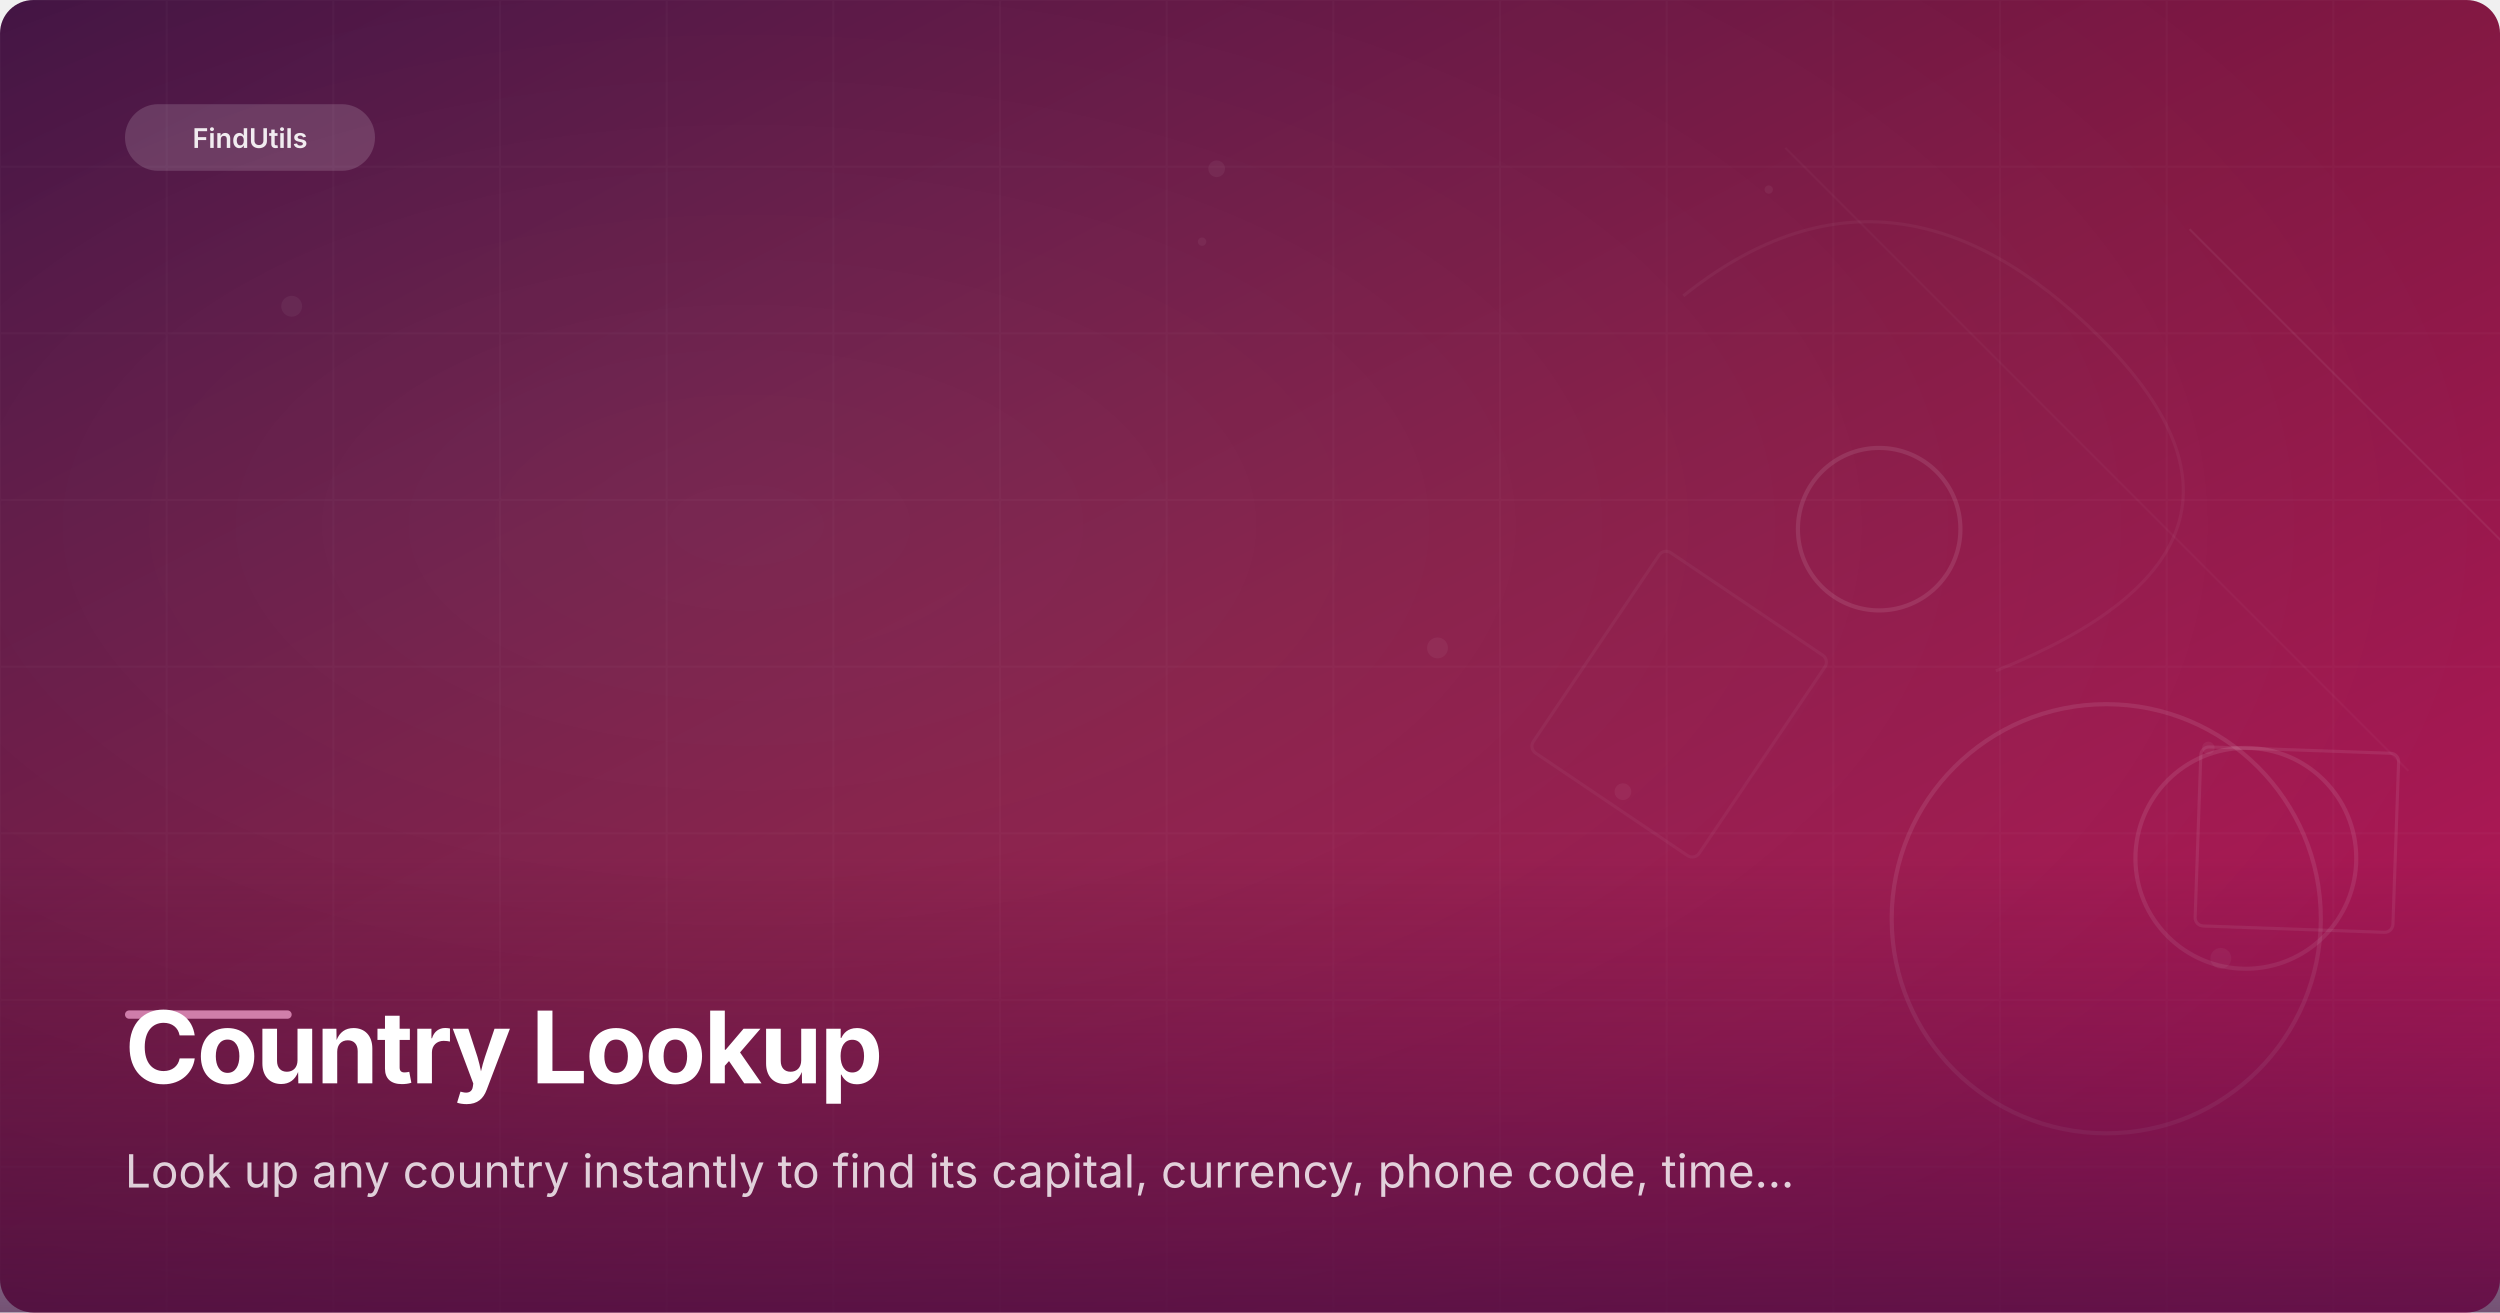
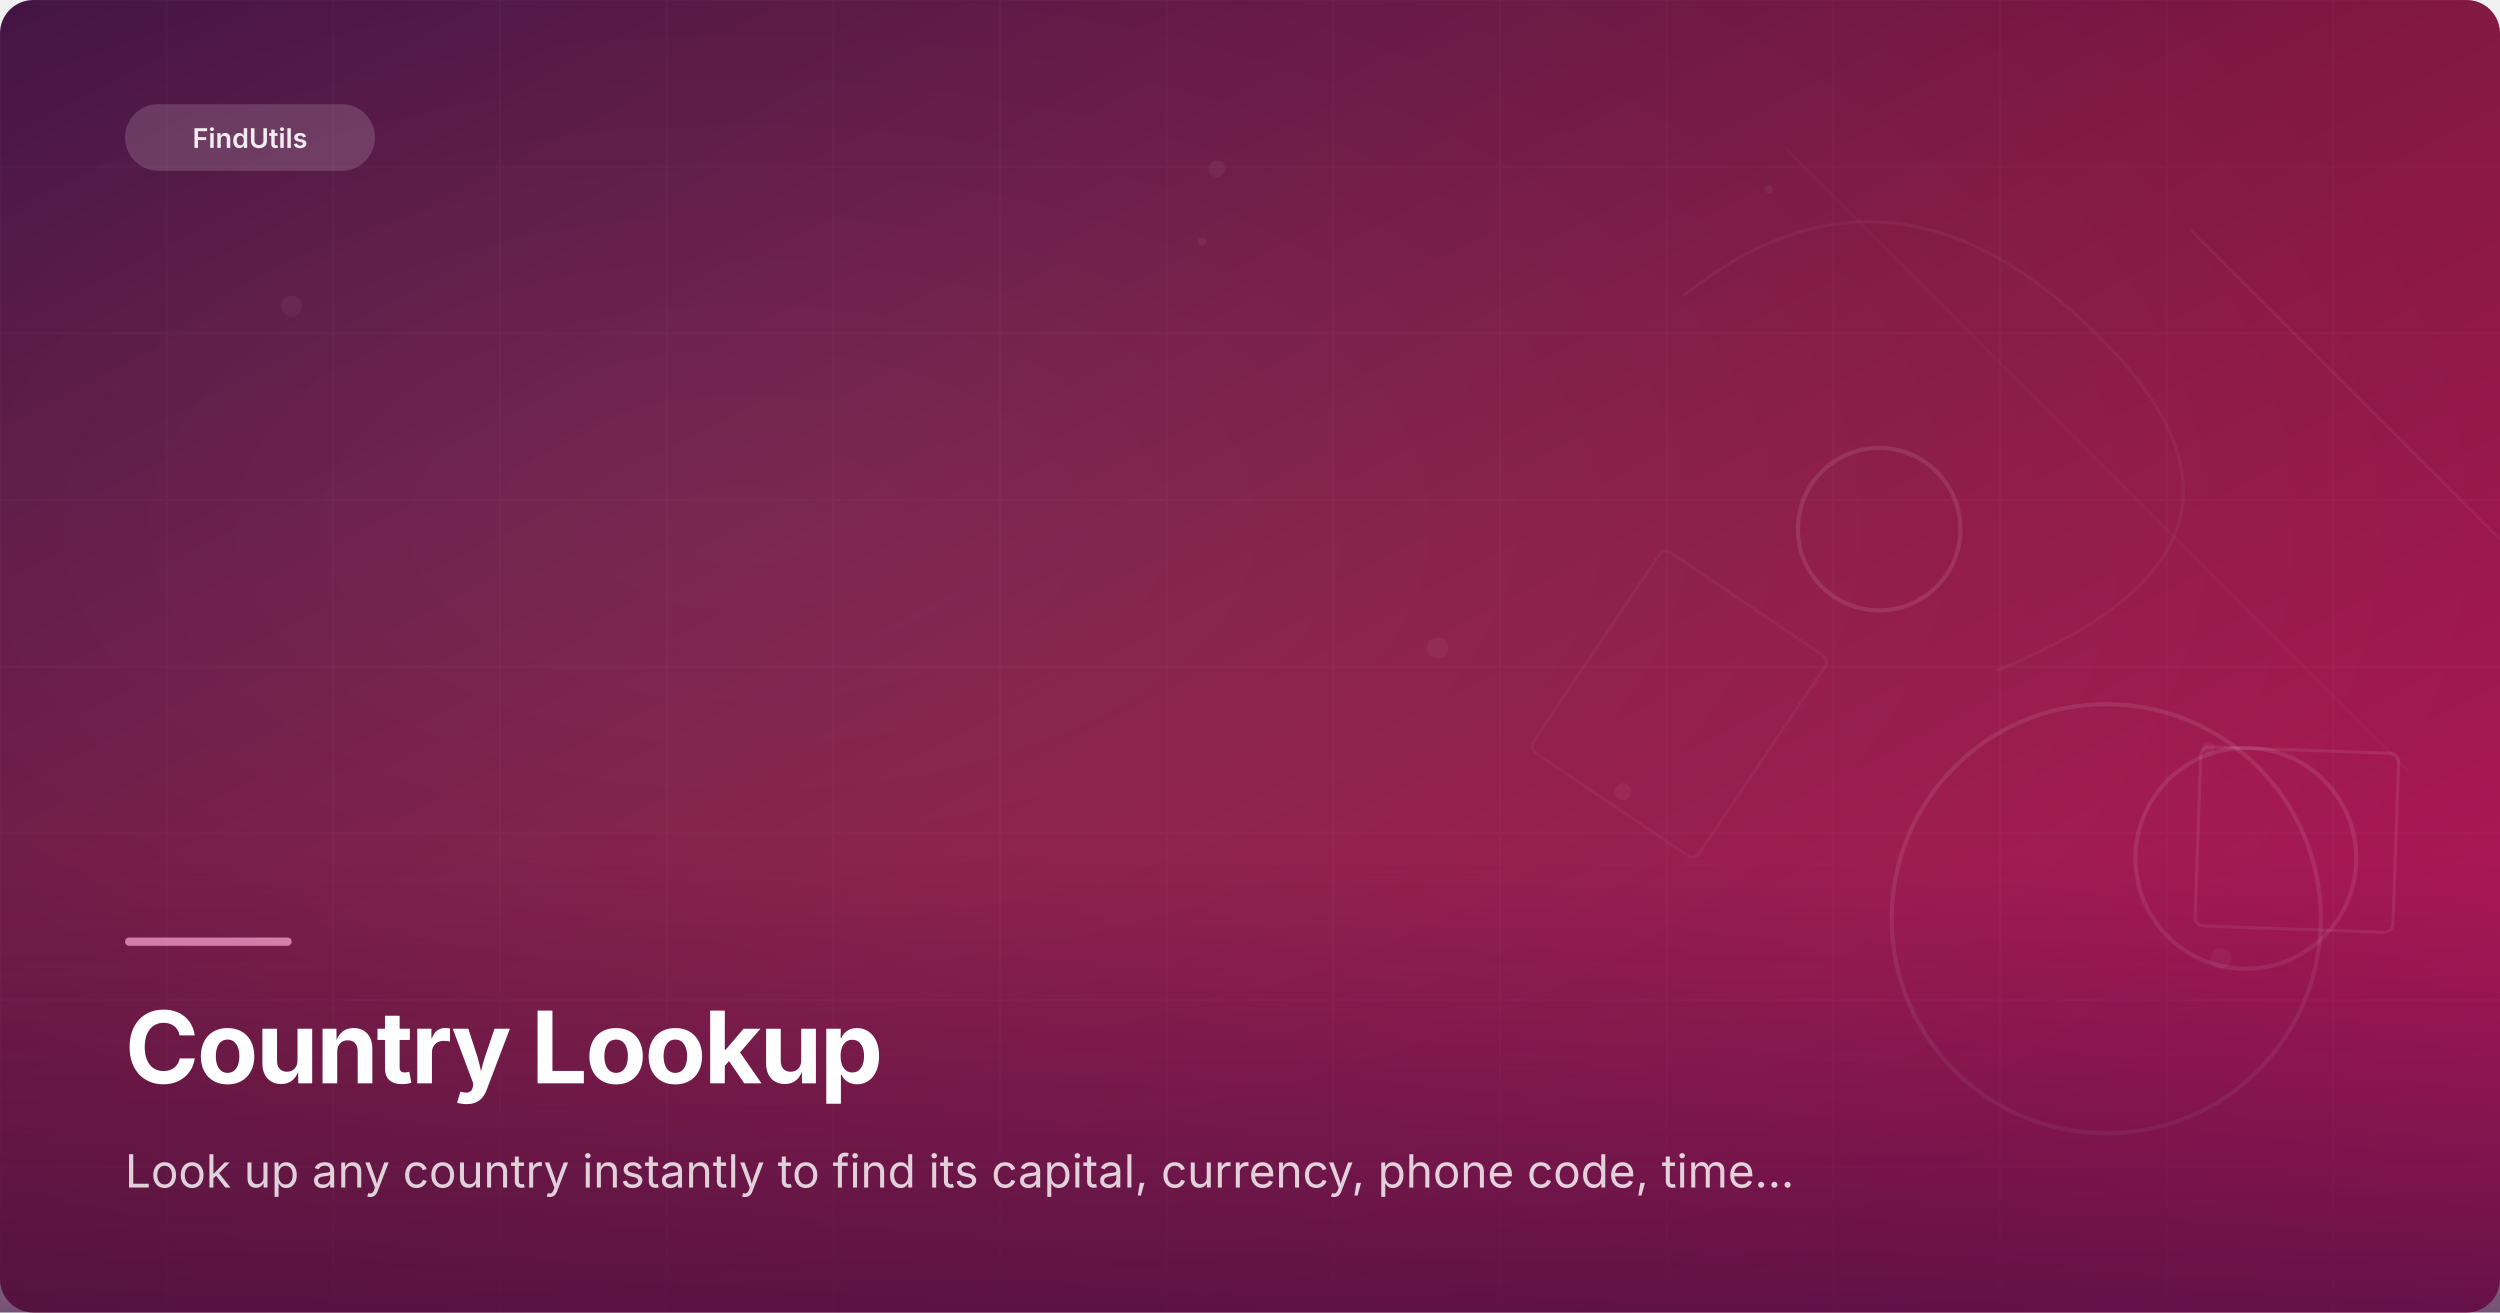
<svg xmlns="http://www.w3.org/2000/svg" width="1200" height="630" viewBox="0 0 1200 630">
  <defs>
    <linearGradient id="bg" x1="0%" y1="0%" x2="100%" y2="100%">
      <stop offset="0%" stop-color="#3f0f40" />
      <stop offset="50%" stop-color="#831843" />
      <stop offset="100%" stop-color="#be185d" />
    </linearGradient>
    <radialGradient id="glow" cx="30%" cy="40%" r="70%">
      <stop offset="0%" stop-color="white" stop-opacity="0.08" />
      <stop offset="100%" stop-color="white" stop-opacity="0" />
    </radialGradient>
    <linearGradient id="bottom-fade" x1="0%" y1="0%" x2="0%" y2="100%">
      <stop offset="0%" stop-color="#3f0f40" stop-opacity="0" />
      <stop offset="100%" stop-color="#3f0f40" stop-opacity="0.7" />
    </linearGradient>
  </defs>
  <rect width="1200" height="630" rx="16" fill="url(#bg)" />
  <rect width="1200" height="630" rx="16" fill="url(#glow)" />
  <g opacity="0.025">
    <line x1="0" y1="0" x2="0" y2="630" stroke="white" stroke-width="1" />
    <line x1="80" y1="0" x2="80" y2="630" stroke="white" stroke-width="1" />
    <line x1="160" y1="0" x2="160" y2="630" stroke="white" stroke-width="1" />
    <line x1="240" y1="0" x2="240" y2="630" stroke="white" stroke-width="1" />
    <line x1="320" y1="0" x2="320" y2="630" stroke="white" stroke-width="1" />
    <line x1="400" y1="0" x2="400" y2="630" stroke="white" stroke-width="1" />
    <line x1="480" y1="0" x2="480" y2="630" stroke="white" stroke-width="1" />
    <line x1="560" y1="0" x2="560" y2="630" stroke="white" stroke-width="1" />
    <line x1="640" y1="0" x2="640" y2="630" stroke="white" stroke-width="1" />
    <line x1="720" y1="0" x2="720" y2="630" stroke="white" stroke-width="1" />
    <line x1="800" y1="0" x2="800" y2="630" stroke="white" stroke-width="1" />
    <line x1="880" y1="0" x2="880" y2="630" stroke="white" stroke-width="1" />
    <line x1="960" y1="0" x2="960" y2="630" stroke="white" stroke-width="1" />
    <line x1="1040" y1="0" x2="1040" y2="630" stroke="white" stroke-width="1" />
    <line x1="1120" y1="0" x2="1120" y2="630" stroke="white" stroke-width="1" />
    <line x1="0" y1="0" x2="1200" y2="0" stroke="white" stroke-width="1" />
    <line x1="0" y1="80" x2="1200" y2="80" stroke="white" stroke-width="1" />
    <line x1="0" y1="160" x2="1200" y2="160" stroke="white" stroke-width="1" />
    <line x1="0" y1="240" x2="1200" y2="240" stroke="white" stroke-width="1" />
    <line x1="0" y1="320" x2="1200" y2="320" stroke="white" stroke-width="1" />
    <line x1="0" y1="400" x2="1200" y2="400" stroke="white" stroke-width="1" />
    <line x1="0" y1="480" x2="1200" y2="480" stroke="white" stroke-width="1" />
    <line x1="0" y1="560" x2="1200" y2="560" stroke="white" stroke-width="1" />
  </g>
  <g>
    <circle cx="902" cy="254" r="39" fill="none" stroke="white" stroke-width="2" opacity="0.10" />
    <circle cx="1011" cy="441" r="103" fill="none" stroke="white" stroke-width="2" opacity="0.09" />
    <circle cx="1078" cy="412" r="53" fill="none" stroke="white" stroke-width="2" opacity="0.09" />
    <rect x="758" y="280" width="96" height="116" rx="4" fill="none" stroke="white" stroke-width="1.5" opacity="0.04" transform="rotate(34, 806, 338)" />
    <rect x="1055" y="360" width="95" height="86" rx="4" fill="none" stroke="white" stroke-width="1.5" opacity="0.08" transform="rotate(2, 1102, 403)" />
    <circle cx="849" cy="91" r="2" fill="white" opacity="0.05" />
    <circle cx="140" cy="147" r="5" fill="white" opacity="0.05" />
    <circle cx="584" cy="81" r="4" fill="white" opacity="0.05" />
    <circle cx="577" cy="116" r="2" fill="white" opacity="0.05" />
    <circle cx="690" cy="311" r="5" fill="white" opacity="0.05" />
    <circle cx="779" cy="380" r="4" fill="white" opacity="0.05" />
    <circle cx="1066" cy="460" r="5" fill="white" opacity="0.05" />
    <circle cx="1060" cy="359" r="3" fill="white" opacity="0.05" />
    <line x1="1051" y1="110" x2="1287" y2="346" stroke="white" stroke-width="1" opacity="0.06" />
    <line x1="857" y1="71" x2="1156" y2="370" stroke="white" stroke-width="1" opacity="0.03" />
    <path d="M808 142 Q908 62 1008 162 Q1108 262 958 322" fill="none" stroke="white" stroke-width="1.5" opacity="0.04" />
  </g>
  <rect y="410" width="1200" height="220" fill="url(#bottom-fade)" />
  <g transform="translate(60, 50)">
    <rect width="120" height="32" rx="16" fill="white" opacity="0.15" />
    <text x="60" y="21" text-anchor="middle" font-family="system-ui, -apple-system, sans-serif" font-size="13" font-weight="600" fill="white" opacity="0.9">FindUtils</text>
  </g>
-   <rect x="60" y="485" width="80" height="4" rx="2" fill="#f9a8d4" opacity="0.7" />
+   <rect x="60" y="450" width="80" height="4" rx="2" fill="#f9a8d4" opacity="0.7" />
  <text x="60" y="520" font-family="system-ui, -apple-system, sans-serif" font-size="48" font-weight="700" fill="white" letter-spacing="-1">
    Country Lookup
  </text>
  <text x="60" y="570" font-family="system-ui, -apple-system, sans-serif" font-size="22" fill="white" opacity="0.8">
    Look up any country instantly to find its capital, currency, phone code, time...
  </text>
</svg>
